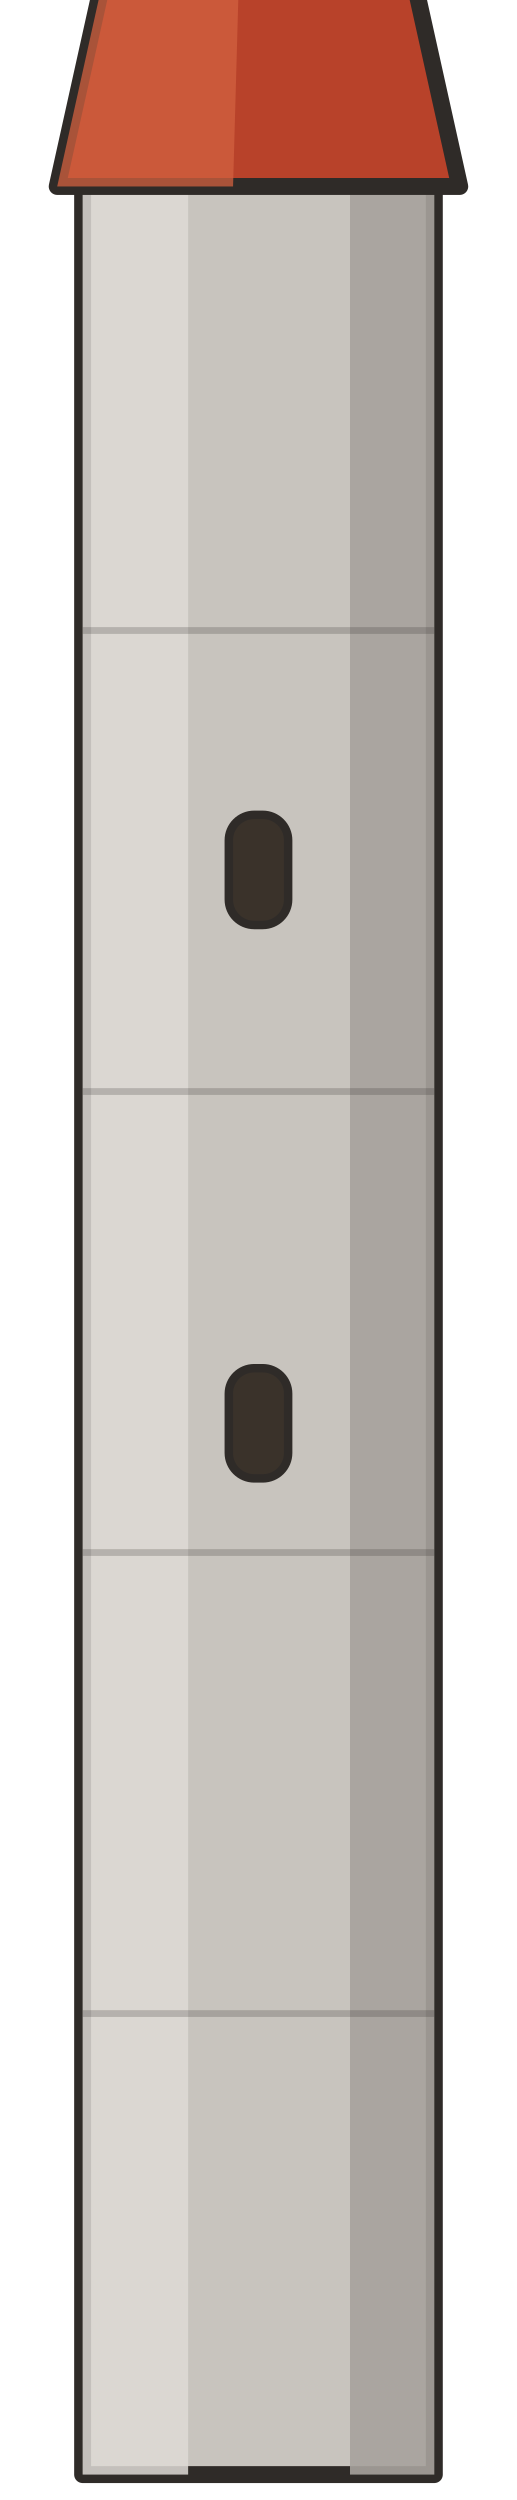
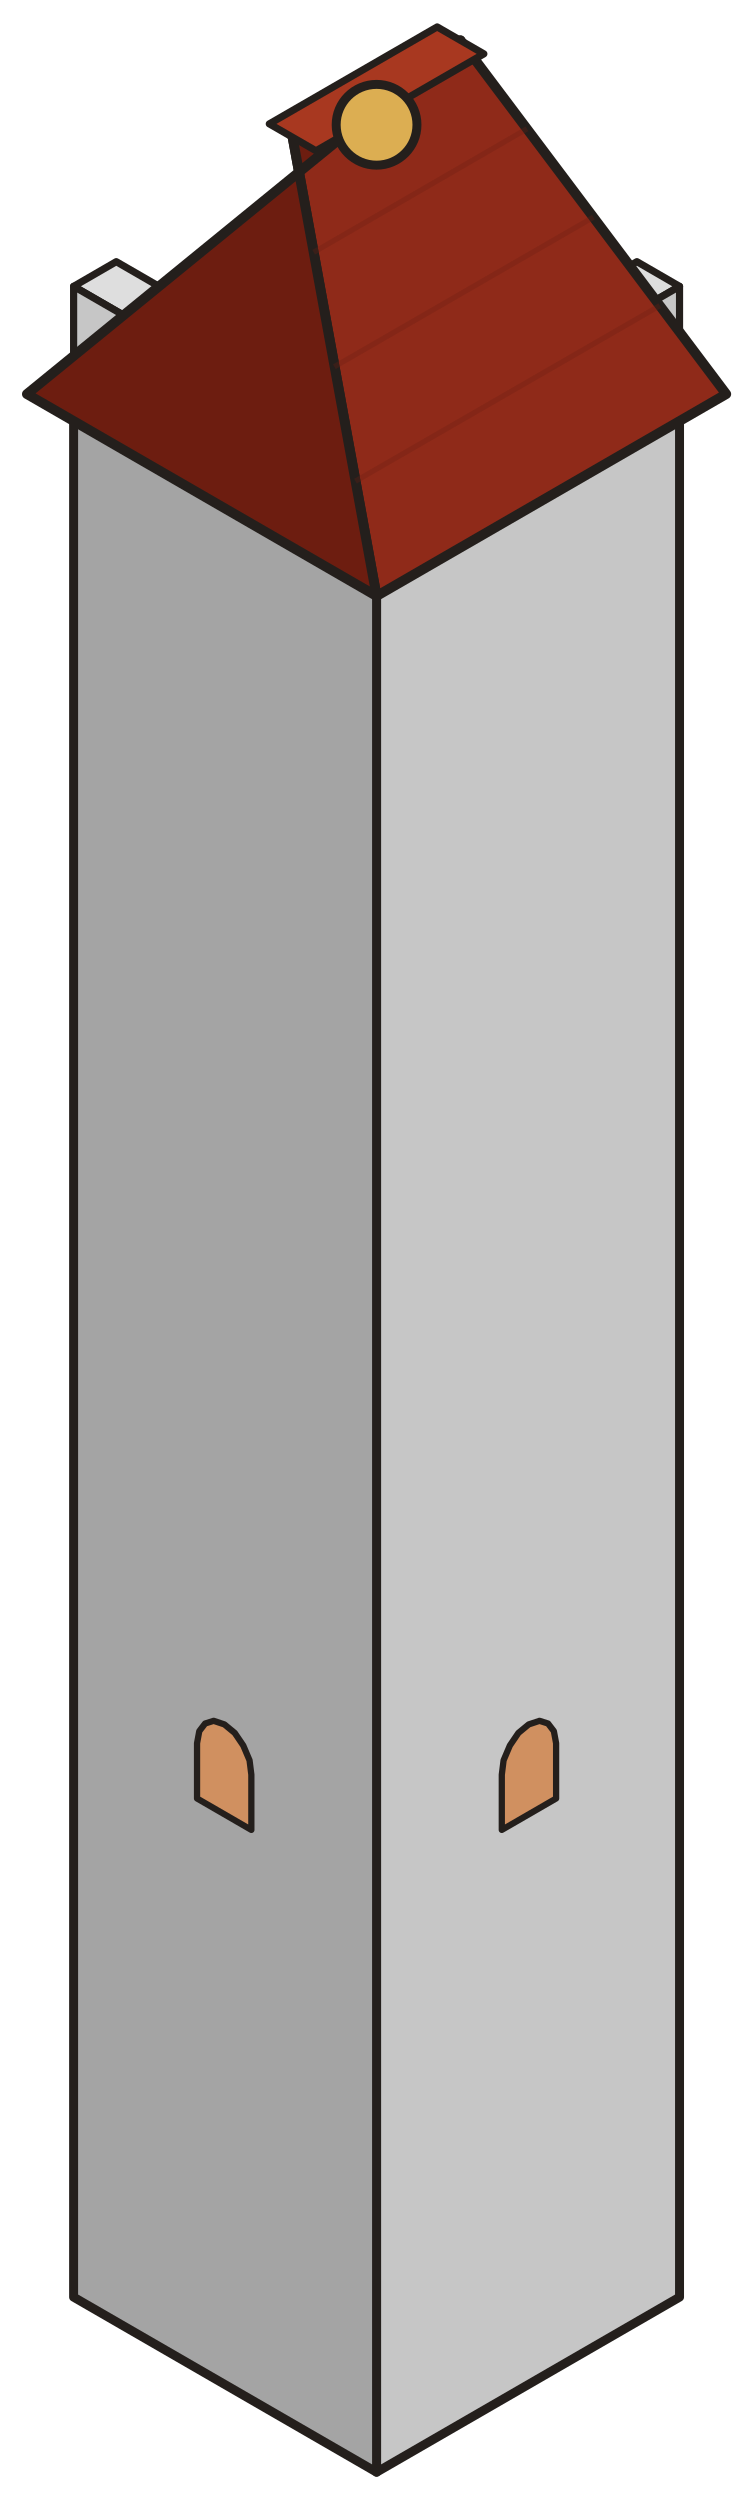
- <svg xmlns="http://www.w3.org/2000/svg" width="122" height="590" viewBox="0 0 122 590">
-   <path d="M19.5 584 L19.5 40 L102.5 40 L102.5 584 Z" fill="#c8c4be" stroke="#2f2b28" stroke-width="4" stroke-linejoin="round" />
-   <path d="M19.5 584 L19.5 40 L44.4 40 L44.4 584 Z" fill="#dedbd6" opacity="0.85" />
-   <path d="M82.6 584 L82.6 40 L102.5 40 L102.5 584 Z" fill="#a6a29c" opacity="0.9" />
-   <line x1="19.5" y1="148.8" x2="102.5" y2="148.8" stroke="#2f2b28" stroke-width="1.6" opacity="0.22" />
-   <line x1="19.5" y1="257.6" x2="102.5" y2="257.6" stroke="#2f2b28" stroke-width="1.6" opacity="0.22" />
-   <line x1="19.5" y1="366.4" x2="102.5" y2="366.4" stroke="#2f2b28" stroke-width="1.6" opacity="0.22" />
-   <line x1="19.5" y1="475.2" x2="102.5" y2="475.2" stroke="#2f2b28" stroke-width="1.6" opacity="0.22" />
-   <rect x="54.0" y="192.3" width="14" height="26" rx="6" fill="#3a322a" stroke="#2f2b28" stroke-width="2" />
-   <rect x="54.0" y="322.9" width="14" height="26" rx="6" fill="#3a322a" stroke="#2f2b28" stroke-width="2" />
-   <rect x="22.8" y="22" width="12.9" height="20" fill="#dedbd6" stroke="#2f2b28" stroke-width="3" />
-   <rect x="43.6" y="22" width="12.9" height="20" fill="#dedbd6" stroke="#2f2b28" stroke-width="3" />
-   <rect x="64.3" y="22" width="12.9" height="20" fill="#dedbd6" stroke="#2f2b28" stroke-width="3" />
-   <rect x="85.1" y="22" width="12.9" height="20" fill="#dedbd6" stroke="#2f2b28" stroke-width="3" />
-   <path d="M61.0 -170.0 L108.5 44.0 L13.5 44.0 Z" fill="#b8422a" stroke="#2f2b28" stroke-width="4" stroke-linejoin="round" />
-   <path d="M61.0 -170.0 L13.5 44.0 L55.0 44.0 Z" fill="#d2603f" opacity="0.75" />
-   <circle cx="61.0" cy="-176.0" r="7" fill="#d9a441" stroke="#2f2b28" stroke-width="2.5" />
+ <svg xmlns="http://www.w3.org/2000/svg" width="168" height="557" viewBox="0 0 168 557">
+   <g transform="translate(83.9,511.8)">
+     <polygon points="0.0,-463.0 67.5,-424.0 0.0,-385.0 -67.5,-424.0" fill="#dedede" stroke="#241f1c" stroke-width="2.0" stroke-linejoin="round" />
+     <polygon points="67.5,0.0 0.0,39.0 0.0,-385.0 67.5,-424.0" fill="#c6c6c6" stroke="#241f1c" stroke-width="2.0" stroke-linejoin="round" />
+     <polygon points="-67.5,0.0 0.0,39.0 0.0,-385.0 -67.5,-424.0" fill="#a4a4a4" stroke="#241f1c" stroke-width="2.0" stroke-linejoin="round" />
+     <polygon points="58.0,-453.5 67.5,-448.0 54.0,-440.2 44.5,-445.7" fill="#dedede" stroke="#241f1c" stroke-width="1.6" stroke-linejoin="round" />
+     <polygon points="67.5,-424.0 54.0,-416.2 54.0,-440.2 67.5,-448.0" fill="#c6c6c6" stroke="#241f1c" stroke-width="1.6" stroke-linejoin="round" />
+     <polygon points="31.0,-437.9 40.5,-432.4 27.0,-424.6 17.5,-430.1" fill="#dedede" stroke="#241f1c" stroke-width="1.6" stroke-linejoin="round" />
+     <polygon points="40.5,-408.4 27.0,-400.6 27.0,-424.6 40.5,-432.4" fill="#c6c6c6" stroke="#241f1c" stroke-width="1.6" stroke-linejoin="round" />
+     <polygon points="4.0,-422.3 13.5,-416.8 0.0,-409.0 -9.5,-414.5" fill="#dedede" stroke="#241f1c" stroke-width="1.6" stroke-linejoin="round" />
+     <polygon points="13.5,-392.8 0.0,-385.0 0.0,-409.0 13.5,-416.8" fill="#c6c6c6" stroke="#241f1c" stroke-width="1.6" stroke-linejoin="round" />
+     <polygon points="-58.0,-453.5 -44.5,-445.7 -54.0,-440.2 -67.5,-448.0" fill="#dedede" stroke="#241f1c" stroke-width="1.6" stroke-linejoin="round" />
+     <polygon points="-67.5,-424.0 -54.0,-416.2 -54.0,-440.2 -67.5,-448.0" fill="#c6c6c6" stroke="#241f1c" stroke-width="1.6" stroke-linejoin="round" />
+     <polygon points="-31.0,-437.9 -17.5,-430.1 -27.0,-424.6 -40.5,-432.4" fill="#dedede" stroke="#241f1c" stroke-width="1.6" stroke-linejoin="round" />
+     <polygon points="-40.5,-408.4 -27.0,-400.6 -27.0,-424.6 -40.5,-432.4" fill="#c6c6c6" stroke="#241f1c" stroke-width="1.6" stroke-linejoin="round" />
+     <polygon points="-4.0,-422.3 9.5,-414.5 0.0,-409.0 -13.5,-416.8" fill="#dedede" stroke="#241f1c" stroke-width="1.6" stroke-linejoin="round" />
+     <polygon points="-13.5,-392.8 0.0,-385.0 0.0,-409.0 -13.5,-416.8" fill="#c6c6c6" stroke="#241f1c" stroke-width="1.6" stroke-linejoin="round" />
+     <polygon points="77.9,-424.0 0.0,-379.0 -18.7,-481.2 18.7,-502.8" fill="#8f2a19" stroke="#241f1c" stroke-width="2.2" stroke-linejoin="round" />
+     <polygon points="-77.9,-424.0 0.0,-379.0 -18.7,-481.2 18.7,-502.8" fill="#6d1d10" stroke="#241f1c" stroke-width="2.2" stroke-linejoin="round" />
+     <polygon points="13.5,-505.8 23.9,-499.8 -13.5,-478.2 -23.9,-484.2" fill="#a83820" stroke="#241f1c" stroke-width="1.6" stroke-linejoin="round" />
+     <line x1="63.1" y1="-443.7" x2="-4.7" y2="-404.6" stroke="#6d1d10" stroke-width="1.2" opacity="0.3" />
+     <line x1="48.3" y1="-463.4" x2="-9.4" y2="-430.1" stroke="#6d1d10" stroke-width="1.2" opacity="0.3" />
+     <line x1="33.5" y1="-483.1" x2="-14.0" y2="-455.6" stroke="#6d1d10" stroke-width="1.2" opacity="0.3" />
+     <circle cx="0.0" cy="-484.0" r="9" fill="#dcae52" stroke="#241f1c" stroke-width="2" />
+     <polygon points="-40.0,-111.1 -40.0,-123.4 -39.5,-126.1 -38.2,-127.8 -36.3,-128.4 -33.9,-127.6 -31.6,-125.7 -29.7,-122.9 -28.3,-119.6 -27.9,-116.4 -27.9,-104.1" fill="#d09060" stroke="#241f1c" stroke-width="1.4" stroke-linejoin="round" />
+     <polygon points="40.0,-111.1 40.0,-123.4 39.5,-126.1 38.2,-127.8 36.3,-128.4 33.9,-127.6 31.6,-125.7 29.7,-122.9 28.3,-119.6 27.9,-116.4 27.9,-104.1" fill="#d09060" stroke="#241f1c" stroke-width="1.4" stroke-linejoin="round" />
+   </g>
</svg>
